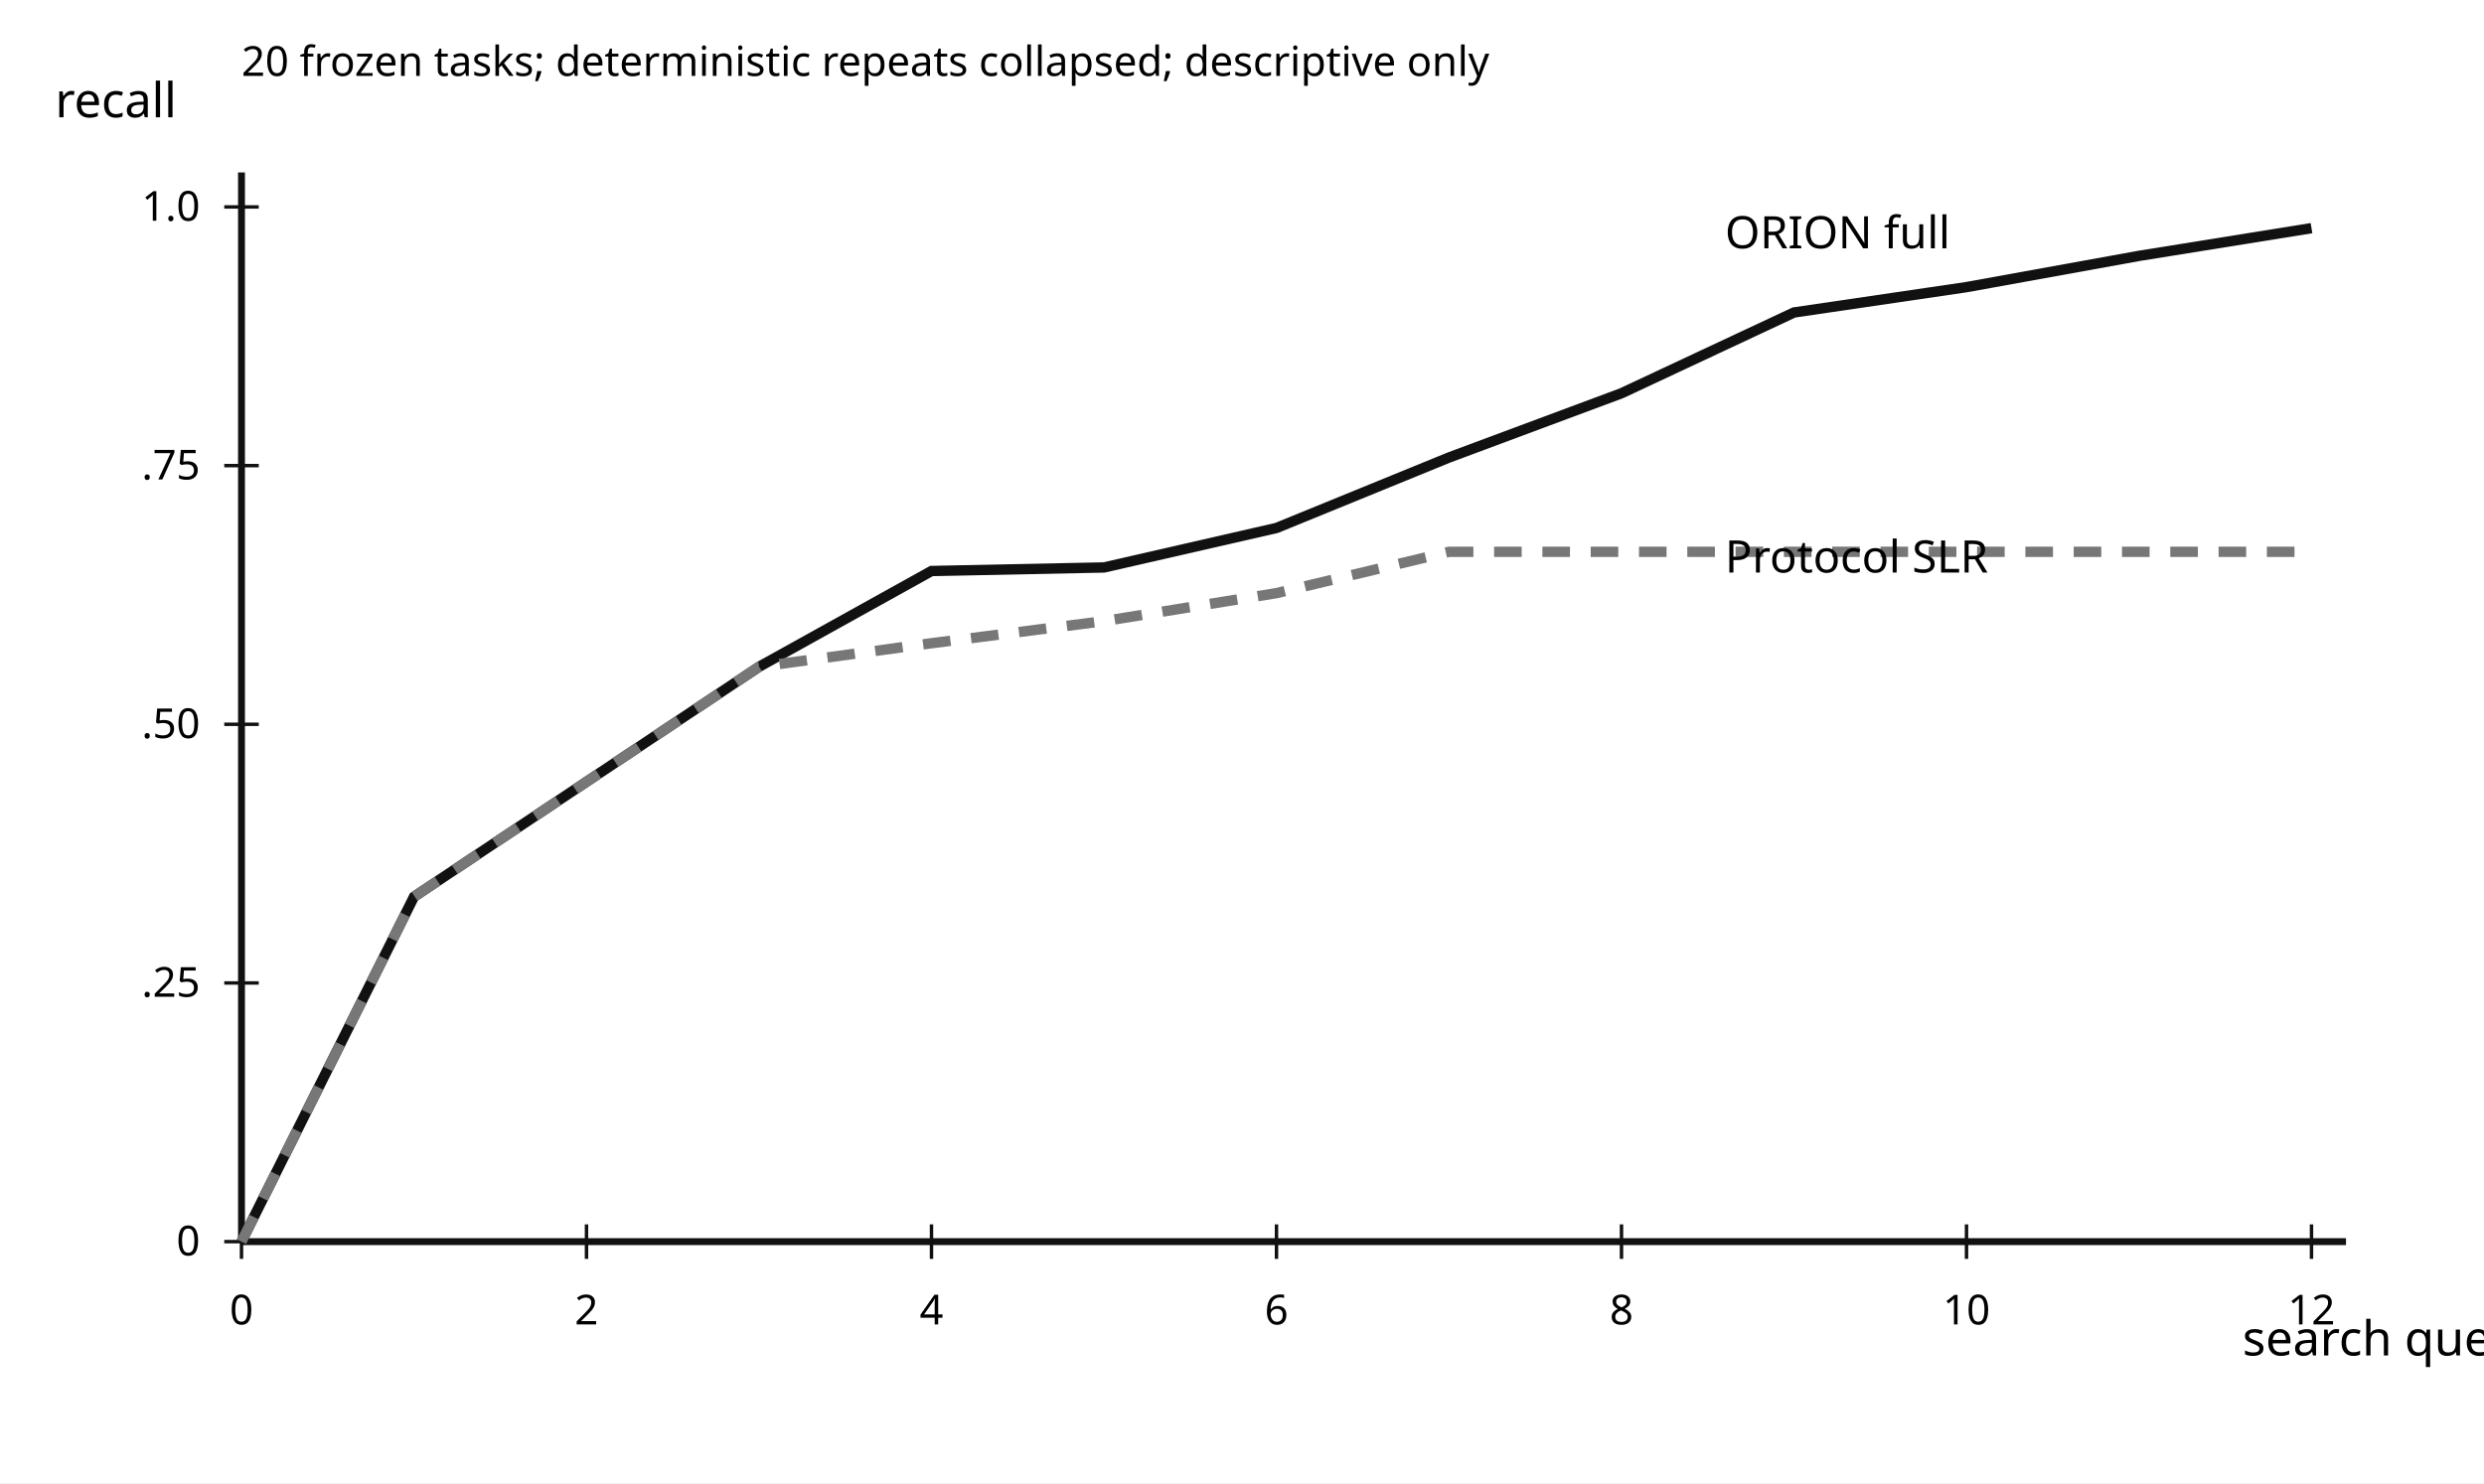
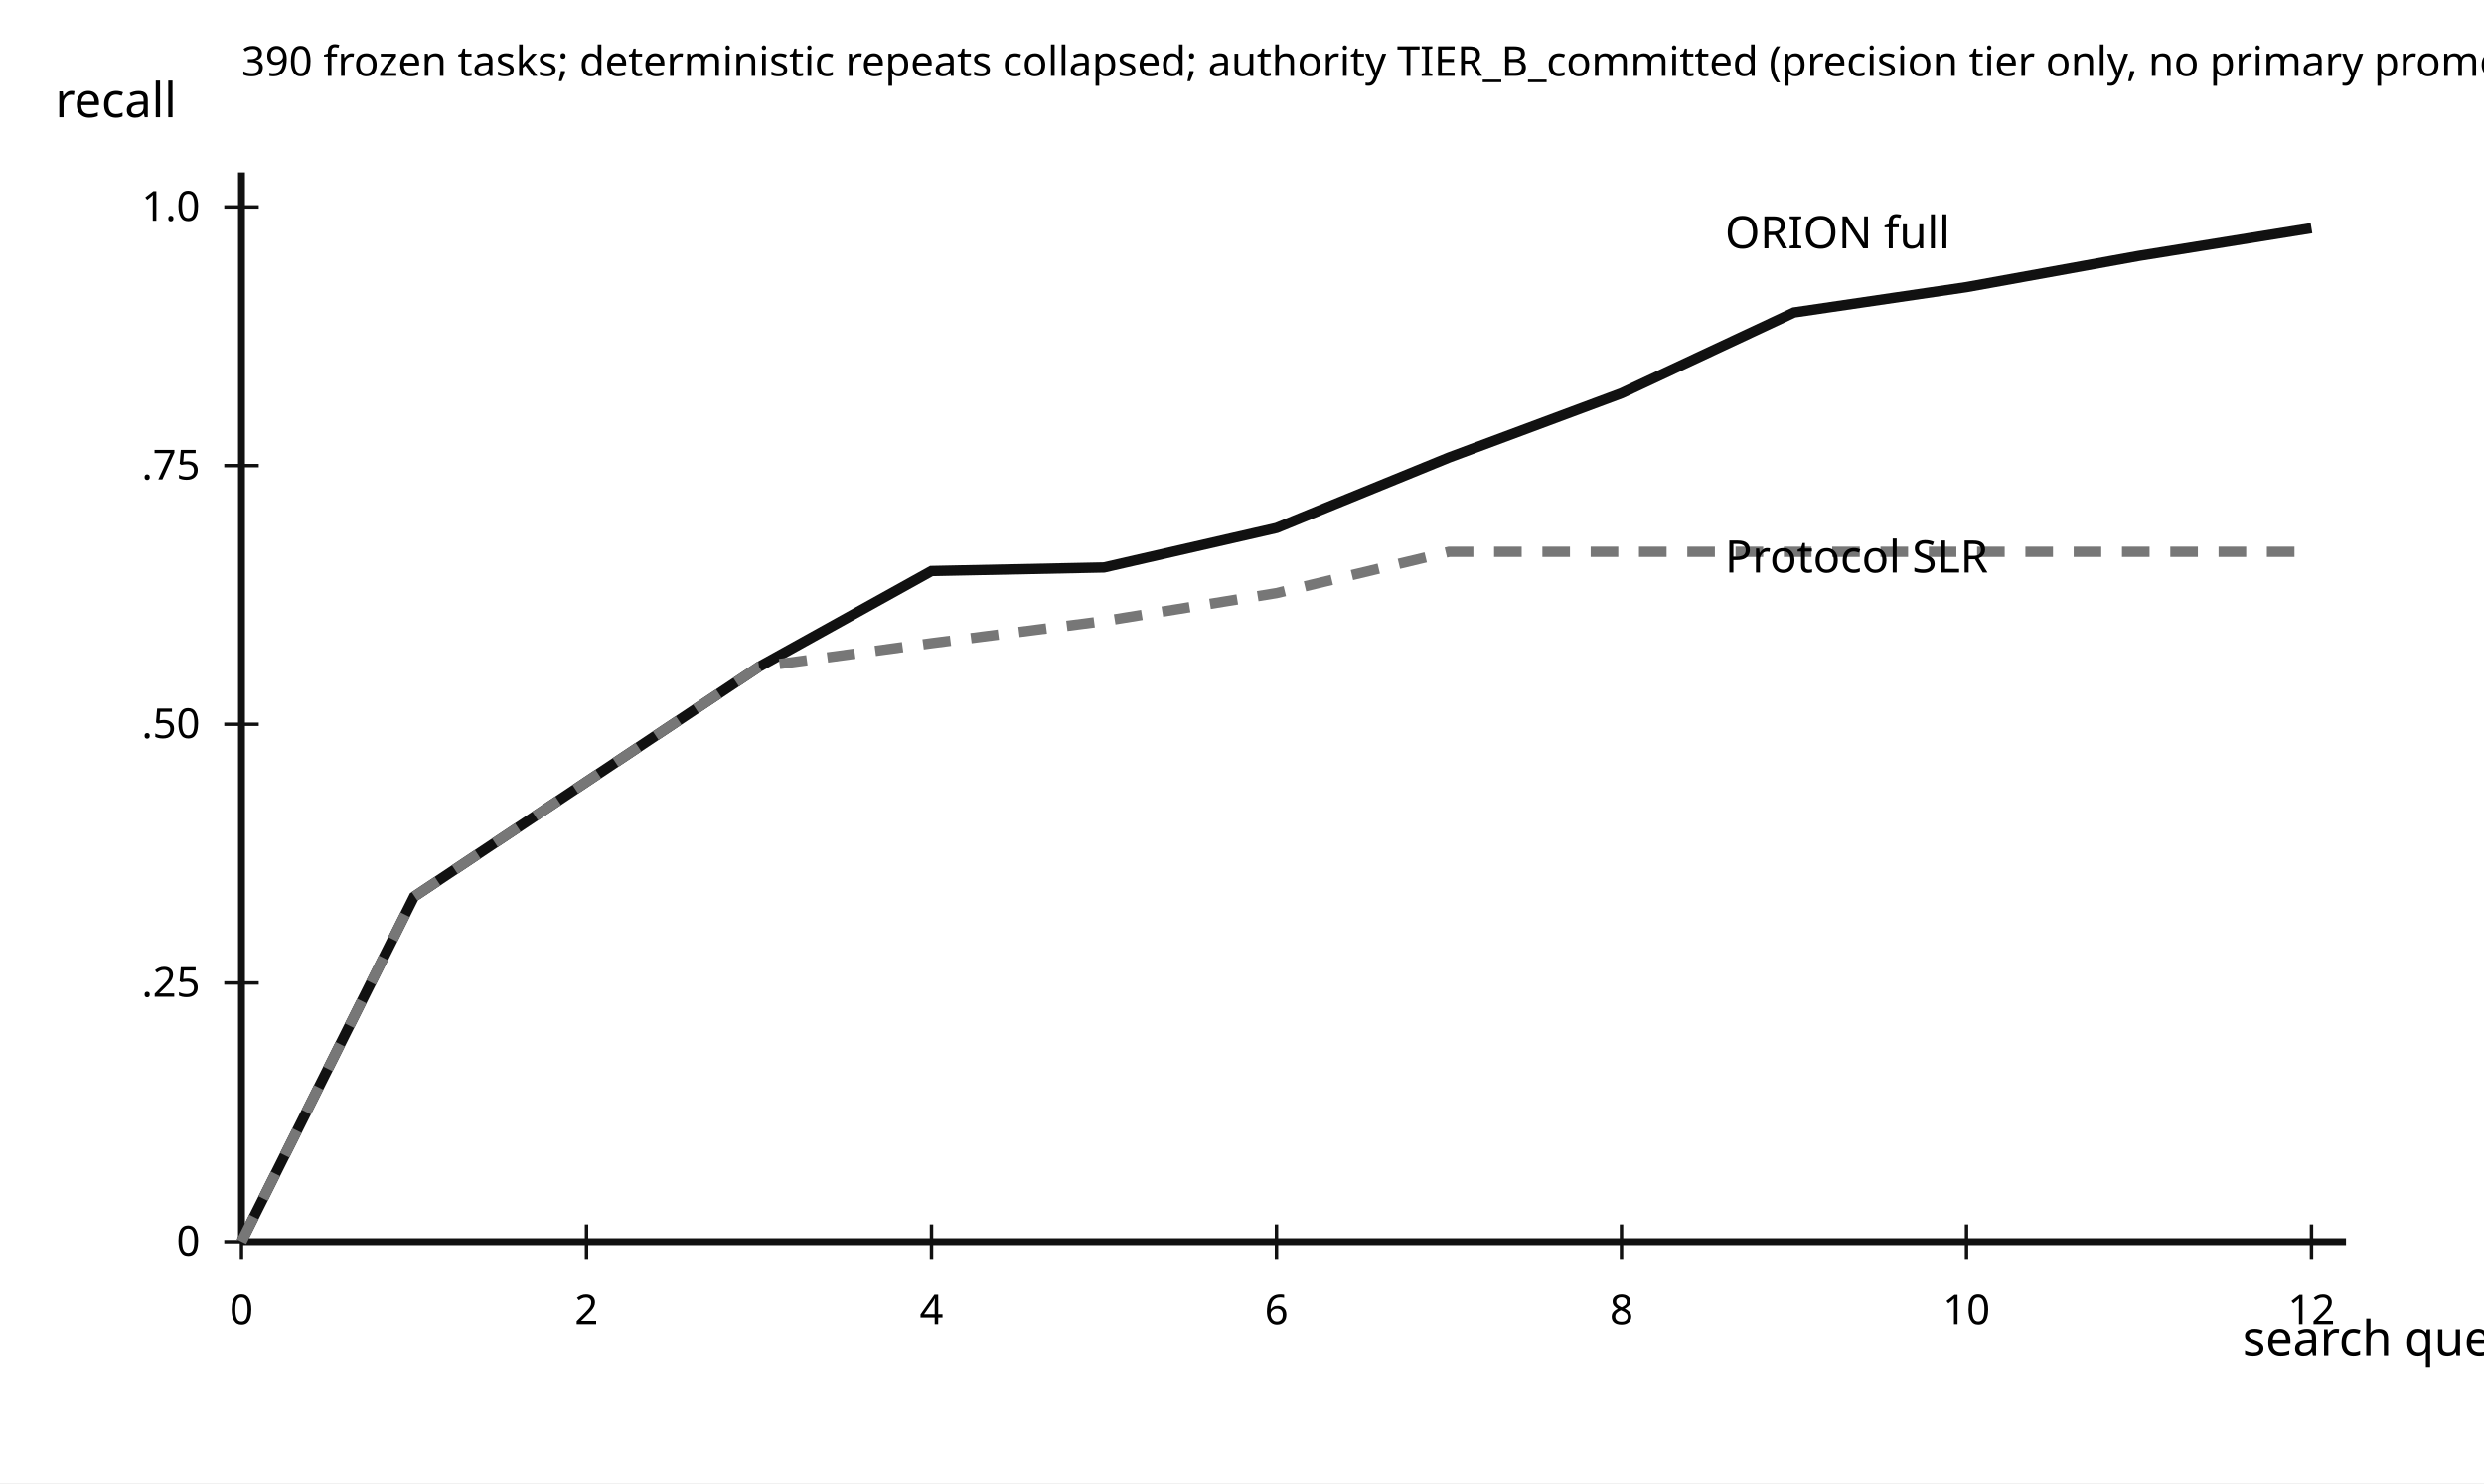
<svg xmlns="http://www.w3.org/2000/svg" width="720" height="430" viewBox="0 0 720 430">
  <rect width="100%" height="100%" fill="white" />
  <line x1="70" y1="360" x2="680" y2="360" stroke="#111" stroke-width="2" />
  <line x1="70" y1="360" x2="70" y2="50" stroke="#111" stroke-width="2" />
  <text x="650" y="393" font-family="sans-serif" font-size="14">search queries</text>
  <text x="16" y="34" font-family="sans-serif" font-size="14">recall</text>
  <line x1="70.00" y1="355" x2="70.00" y2="365" stroke="#111" />
  <text x="70.00" y="384" text-anchor="middle" font-family="sans-serif" font-size="12">0</text>
  <line x1="170.00" y1="355" x2="170.00" y2="365" stroke="#111" />
  <text x="170.00" y="384" text-anchor="middle" font-family="sans-serif" font-size="12">2</text>
  <line x1="270.00" y1="355" x2="270.00" y2="365" stroke="#111" />
  <text x="270.00" y="384" text-anchor="middle" font-family="sans-serif" font-size="12">4</text>
  <line x1="370.00" y1="355" x2="370.00" y2="365" stroke="#111" />
  <text x="370.00" y="384" text-anchor="middle" font-family="sans-serif" font-size="12">6</text>
  <line x1="470.00" y1="355" x2="470.00" y2="365" stroke="#111" />
  <text x="470.00" y="384" text-anchor="middle" font-family="sans-serif" font-size="12">8</text>
  <line x1="570.00" y1="355" x2="570.00" y2="365" stroke="#111" />
  <text x="570.00" y="384" text-anchor="middle" font-family="sans-serif" font-size="12">10</text>
  <line x1="670.00" y1="355" x2="670.00" y2="365" stroke="#111" />
  <text x="670.00" y="384" text-anchor="middle" font-family="sans-serif" font-size="12">12</text>
  <line x1="65" y1="360.00" x2="75" y2="360.00" stroke="#111" />
  <text x="58" y="364.00" text-anchor="end" font-family="sans-serif" font-size="12">0</text>
  <line x1="65" y1="285.00" x2="75" y2="285.00" stroke="#111" />
  <text x="58" y="289.00" text-anchor="end" font-family="sans-serif" font-size="12">.25</text>
  <line x1="65" y1="210.00" x2="75" y2="210.00" stroke="#111" />
  <text x="58" y="214.00" text-anchor="end" font-family="sans-serif" font-size="12">.50</text>
  <line x1="65" y1="135.00" x2="75" y2="135.00" stroke="#111" />
  <text x="58" y="139.00" text-anchor="end" font-family="sans-serif" font-size="12">.75</text>
  <line x1="65" y1="60.00" x2="75" y2="60.00" stroke="#111" />
  <text x="58" y="64.00" text-anchor="end" font-family="sans-serif" font-size="12">1.0</text>
  <polyline points="70.00,360.00 120.00,260.00 170.00,226.67 220.00,193.33 270.00,165.56 320.00,164.53 370.00,153.08 420.00,132.65 470.00,114.02 520.00,90.60 570.00,83.25 620.00,74.19 670.00,66.15" fill="none" stroke="#111" stroke-width="3" />
  <polyline points="70.00,360.00 120.00,260.00 170.00,226.67 220.00,193.33 270.00,186.50 320.00,180.09 370.00,171.97 420.00,160.00 470.00,160.00 520.00,160.00 570.00,160.00 620.00,160.00 670.00,160.00" fill="none" stroke="#777" stroke-width="3" stroke-dasharray="8 6" />
  <text x="500" y="72" font-family="sans-serif" font-size="13">ORION full</text>
  <text x="500" y="166" font-family="sans-serif" font-size="13">Protocol SLR</text>
-   <text x="70" y="22" font-family="sans-serif" font-size="12">20 frozen tasks; deterministic repeats collapsed; descriptive only</text>
+   <text x="70" y="22" font-family="sans-serif" font-size="12">390 frozen tasks; deterministic repeats collapsed; authority TIER_B_committed (precision tier only, no primary promotion)</text>
</svg>
